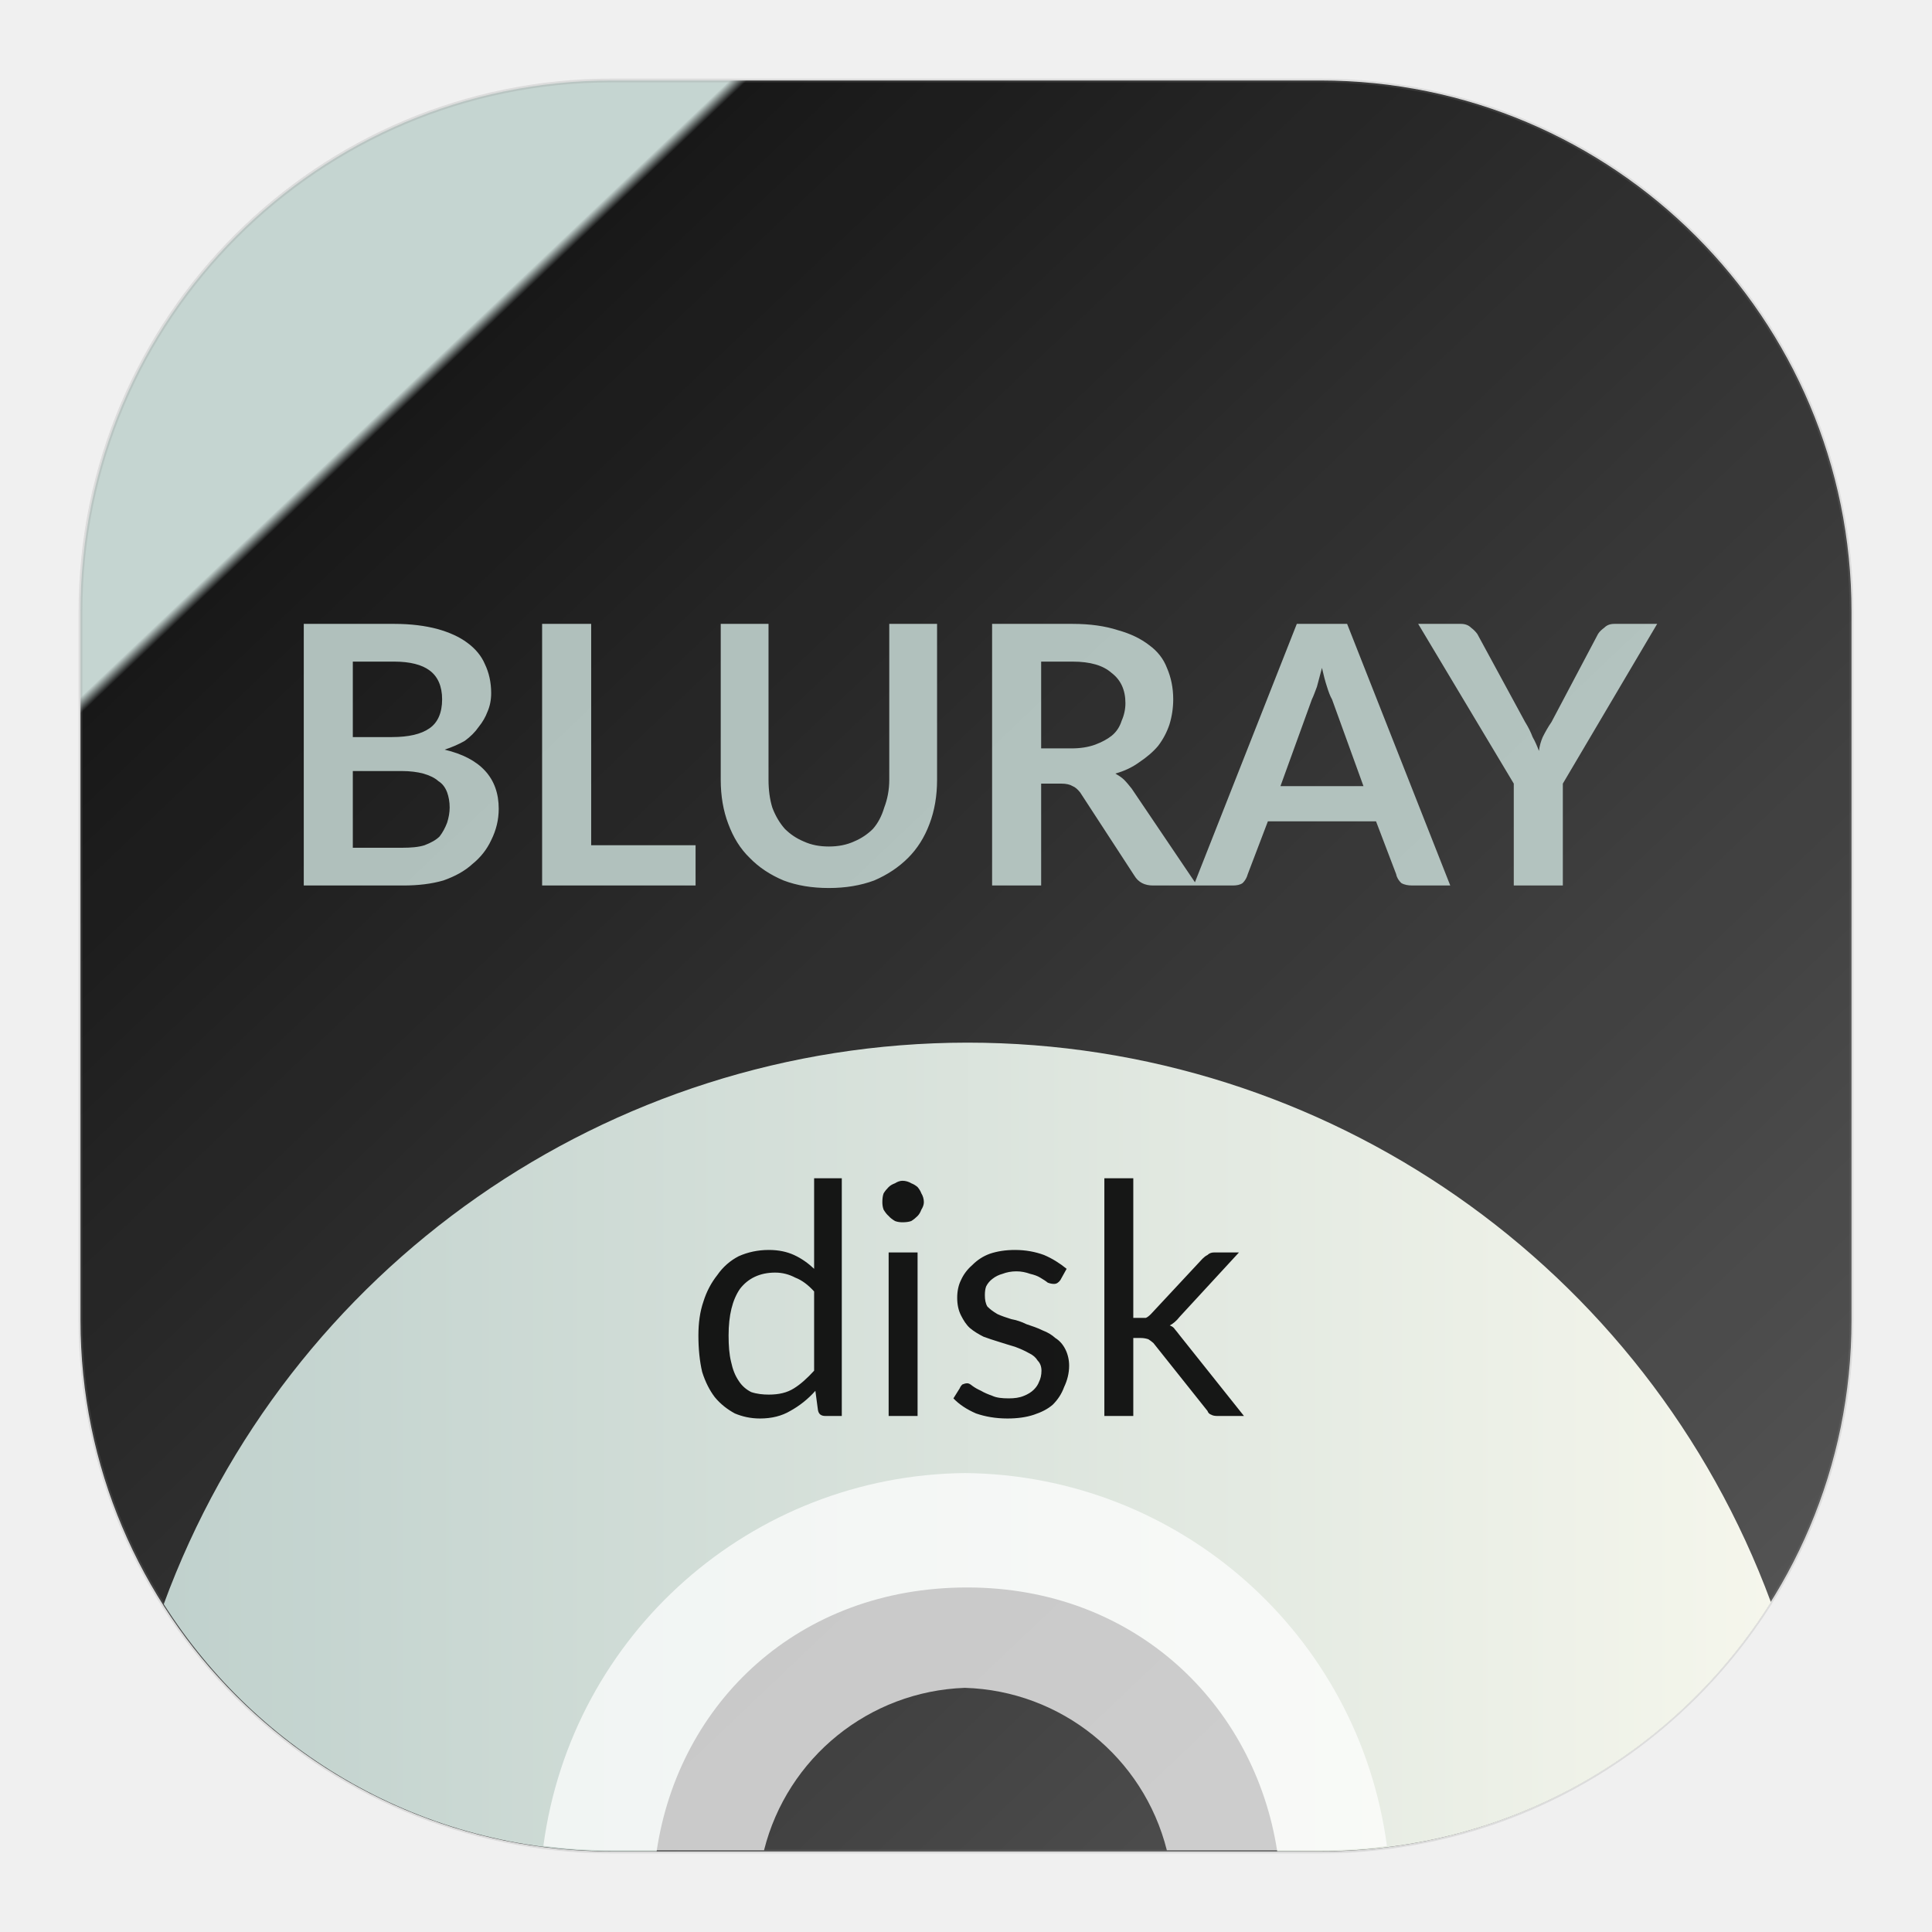
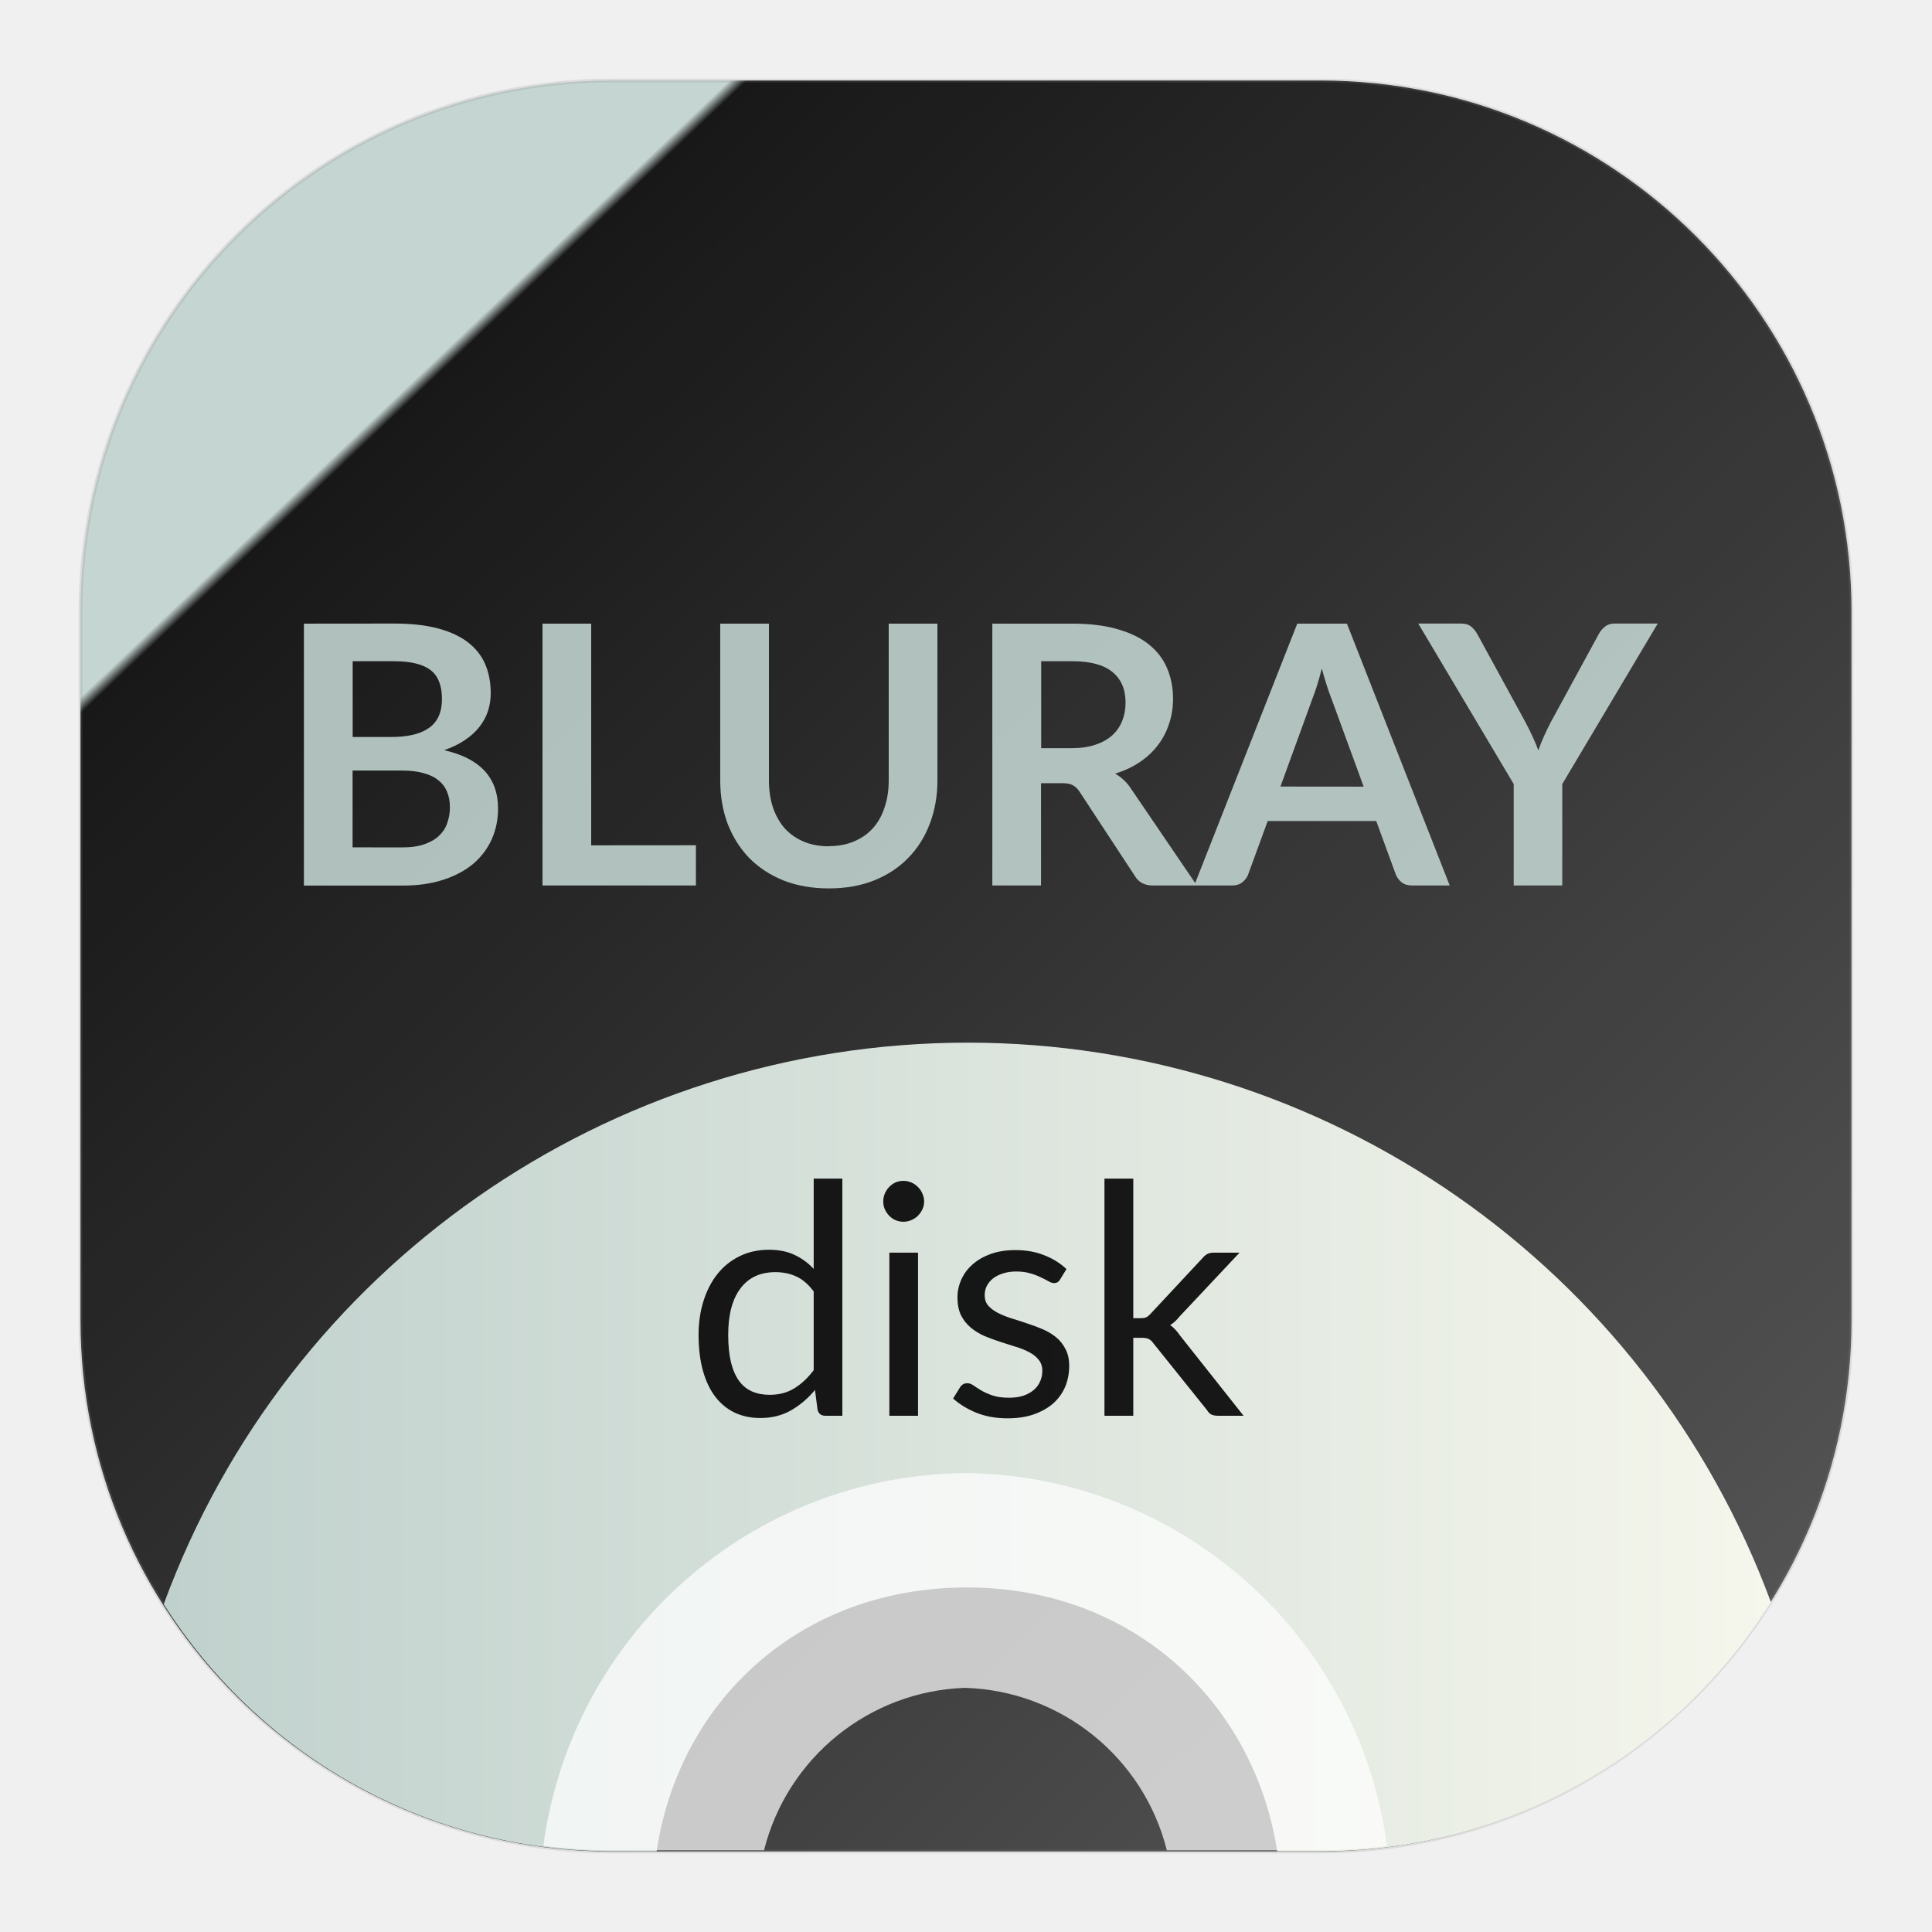
<svg xmlns="http://www.w3.org/2000/svg" viewBox="0 0 24 24" width="512" height="512" version="1.1">
  <defs>
    <linearGradient id="a" x1=".05" x2="1" y2="1" gradientTransform="scale(22)" gradientUnits="userSpaceOnUse">
      <stop stop-color="#c0d1cd" offset=".2" />
      <stop offset=".205" />
      <stop stop-color="#454545" offset="1" />
    </linearGradient>
    <linearGradient id="linearGradient9" x1="2.034" x2="21.999" y1="17.905" y2="17.905" gradientTransform="translate(0 .070278)" gradientUnits="userSpaceOnUse">
      <stop stop-color="#c0d1cd" offset="0" />
      <stop stop-color="#f5f6ec" offset="1" />
    </linearGradient>
  </defs>
  <rect x="1" y="1" width="22" height="22" rx="6.6" fill="url(#a)" opacity=".9" stroke="gray" stroke-opacity=".2" vector-effect="non-scaling-stroke" style="-inkscape-stroke:hairline" />
  <path d="m12.016 12.952a10.644 10.644 0 0 0-9.982 6.975c1.168 1.846 3.22 3.07 5.574 3.07h0.549c0.276-1.853 1.767-3.277 3.857-3.277 2.086 0 3.572 1.455 3.852 3.277h0.543c2.365 0 4.425-1.235 5.59-3.094a10.644 10.644 0 0 0-9.982-6.951z" fill="url(#linearGradient9)" style="-inkscape-stroke:hairline" />
  <path d="m11.986 18.299a5.338 5.338 0 0 0-5.236 4.631c0.277 0.035 0.557 0.055 0.844 0.055h1.897a2.67 2.67 0 0 1 2.492-2.018h0.004a2.67 2.67 0 0 1 2.508 2.018h1.9c0.283 0 0.561-0.019 0.834-0.053a5.338 5.338 0 0 0-5.242-4.633z" fill="#fff" opacity=".722" />
-   <text x="11.988" y="17.587" font-family="Lato" opacity=".9" stroke-width=".881" text-anchor="middle">
-     <tspan fill="#000000" font-size="4px">disk</tspan>
-   </text>
-   <text x="11.988" y="11" fill="#c0d1cd" font-family="Lato" font-size="10px" font-weight="bold" opacity=".9" stroke-width=".881" text-anchor="middle">
-     <tspan font-size="4.5px" stroke-width=".881">BLURAY</tspan>
-   </text>
+   <path d="m 10.108,16.043 q -0.1,-0.134 -0.216,-0.186 -0.116,-0.054 -0.26,-0.054 -0.282,0 -0.434,0.202 -0.152,0.202 -0.152,0.576 0,0.198 0.034,0.34 0.034,0.14 0.1,0.232 0.066,0.09 0.162,0.132 0.096,0.042 0.218,0.042 0.176,0 0.306,-0.08 0.132,-0.08 0.242,-0.226 z m 0.356,-1.402 v 2.946 h -0.212 q -0.076,0 -0.096,-0.074 l -0.032,-0.246 q -0.13,0.156 -0.296,0.252 -0.166,0.096 -0.384,0.096 -0.174,0 -0.316,-0.066 -0.142,-0.068 -0.242,-0.198 -0.1,-0.13 -0.154,-0.324 -0.054,-0.194 -0.054,-0.446 0,-0.224 0.06,-0.416 0.06,-0.194 0.172,-0.336 0.112,-0.142 0.274,-0.222 0.164,-0.082 0.368,-0.082 0.186,0 0.318,0.064 0.134,0.062 0.238,0.174 v -1.122 z m 0.94,0.92 v 2.026 h -0.356 v -2.026 z m 0.076,-0.636 q 0,0.052 -0.022,0.098 -0.02,0.044 -0.056,0.08 -0.034,0.034 -0.082,0.054 -0.046,0.02 -0.098,0.02 -0.052,0 -0.098,-0.02 -0.044,-0.02 -0.078,-0.054 -0.034,-0.036 -0.054,-0.08 -0.02,-0.046 -0.02,-0.098 0,-0.052 0.02,-0.098 0.02,-0.048 0.054,-0.082 0.034,-0.036 0.078,-0.056 0.046,-0.02 0.098,-0.02 0.052,0 0.098,0.02 0.048,0.02 0.082,0.056 0.036,0.034 0.056,0.082 0.022,0.046 0.022,0.098 z m 1.688,0.97 q -0.024,0.044 -0.074,0.044 -0.03,0 -0.068,-0.022 -0.038,-0.022 -0.094,-0.048 -0.054,-0.028 -0.13,-0.05 -0.076,-0.024 -0.18,-0.024 -0.09,0 -0.162,0.024 -0.072,0.022 -0.124,0.062 -0.05,0.04 -0.078,0.094 -0.026,0.052 -0.026,0.114 0,0.078 0.044,0.13 0.046,0.052 0.12,0.09 0.074,0.038 0.168,0.068 0.094,0.028 0.192,0.062 0.1,0.032 0.194,0.072 0.094,0.04 0.168,0.1 0.074,0.06 0.118,0.148 0.046,0.086 0.046,0.208 0,0.14 -0.05,0.26 -0.05,0.118 -0.148,0.206 -0.098,0.086 -0.24,0.136 -0.142,0.05 -0.328,0.05 -0.212,0 -0.384,-0.068 -0.172,-0.07 -0.292,-0.178 l 0.084,-0.136 q 0.016,-0.026 0.038,-0.04 0.022,-0.014 0.056,-0.014 0.036,0 0.076,0.028 0.04,0.028 0.096,0.062 0.058,0.034 0.14,0.062 0.082,0.028 0.204,0.028 0.104,0 0.182,-0.026 0.078,-0.028 0.13,-0.074 0.052,-0.046 0.076,-0.106 0.026,-0.06 0.026,-0.128 0,-0.084 -0.046,-0.138 -0.044,-0.056 -0.118,-0.094 -0.074,-0.04 -0.17,-0.068 -0.094,-0.03 -0.194,-0.062 -0.098,-0.032 -0.194,-0.072 -0.094,-0.042 -0.168,-0.104 -0.074,-0.062 -0.12,-0.152 -0.044,-0.092 -0.044,-0.222 0,-0.116 0.048,-0.222 0.048,-0.108 0.14,-0.188 0.092,-0.082 0.226,-0.13 0.134,-0.048 0.306,-0.048 0.2,0 0.358,0.064 0.16,0.062 0.276,0.172 z m 0.91,-1.254 v 1.734 h 0.092 q 0.04,0 0.066,-0.01 0.028,-0.012 0.058,-0.046 l 0.64,-0.686 q 0.028,-0.034 0.058,-0.052 0.032,-0.02 0.084,-0.02 h 0.322 l -0.746,0.794 q -0.054,0.068 -0.116,0.106 0.036,0.024 0.064,0.056 0.03,0.03 0.056,0.07 l 0.792,1 h -0.318 q -0.046,0 -0.08,-0.014 -0.032,-0.016 -0.056,-0.056 l -0.666,-0.83 q -0.03,-0.042 -0.06,-0.054 -0.028,-0.014 -0.088,-0.014 h -0.102 v 0.968 h -0.358 v -2.946 z" style="font-size:4px;font-family:Lato;text-anchor:middle;opacity:0.9;stroke-width:0.881" opacity=".9" aria-label="disk" />
+   <path d="m 4.993,10.527 q 0.169,0 0.283,-0.041 0.115,-0.041 0.182,-0.108 0.07,-0.068 0.099,-0.158 0.032,-0.09 0.032,-0.191 0,-0.106 -0.034,-0.189 -0.034,-0.086 -0.106,-0.144 -0.072,-0.061 -0.187,-0.092 -0.113,-0.032 -0.272,-0.032 h -0.61 v 0.954 z m -0.612,-2.313 V 9.155 h 0.481 q 0.31,0 0.468,-0.113 0.16,-0.113 0.16,-0.358 0,-0.254 -0.144,-0.362 -0.144,-0.108 -0.45,-0.108 z m 0.515,-0.468 q 0.32,0 0.547,0.061 0.227,0.061 0.371,0.173 0.146,0.113 0.214,0.272 0.068,0.16 0.068,0.36 0,0.115 -0.034,0.221 -0.034,0.103 -0.106,0.196 -0.07,0.09 -0.18,0.164 -0.108,0.074 -0.259,0.126 0.67,0.151 0.67,0.725 0,0.207 -0.079,0.383 -0.079,0.175 -0.23,0.304 -0.151,0.126 -0.371,0.198 -0.221,0.072 -0.504,0.072 h -1.228 V 7.747 Z m 3.749,2.754 V 11 h -1.906 V 7.747 h 0.605 v 2.754 z m 1.652,0.011 q 0.175,0 0.313,-0.059 0.14,-0.059 0.234,-0.164 0.095,-0.106 0.144,-0.257 0.052,-0.151 0.052,-0.338 V 7.747 h 0.605 V 9.695 q 0,0.29 -0.095,0.538 -0.092,0.245 -0.268,0.425 -0.173,0.178 -0.423,0.279 -0.25,0.099 -0.562,0.099 -0.315,0 -0.565,-0.099 -0.25,-0.101 -0.425,-0.279 -0.173,-0.18 -0.268,-0.425 -0.092,-0.247 -0.092,-0.538 V 7.747 h 0.605 v 1.946 q 0,0.187 0.05,0.338 0.052,0.151 0.146,0.259 0.097,0.106 0.234,0.164 0.14,0.059 0.315,0.059 z M 13.311,9.294 q 0.171,0 0.297,-0.043 0.128,-0.043 0.209,-0.117 0.083,-0.076 0.124,-0.18 0.041,-0.103 0.041,-0.227 0,-0.247 -0.164,-0.38 -0.162,-0.133 -0.497,-0.133 h -0.387 v 1.08 z m 1.557,1.706 h -0.547 q -0.155,0 -0.225,-0.121 l -0.684,-1.042 q -0.038,-0.059 -0.086,-0.083 -0.045,-0.025 -0.135,-0.025 h -0.259 V 11 h -0.605 V 7.747 h 0.992 q 0.331,0 0.567,0.07 0.238,0.068 0.389,0.191 0.153,0.124 0.225,0.297 0.072,0.171 0.072,0.378 0,0.164 -0.05,0.31 -0.047,0.146 -0.14,0.266 -0.09,0.119 -0.225,0.209 -0.133,0.09 -0.304,0.142 0.059,0.034 0.108,0.081 0.05,0.045 0.09,0.108 z m 2.072,-1.228 -0.396,-1.082 q -0.029,-0.072 -0.061,-0.171 -0.032,-0.099 -0.063,-0.214 -0.029,0.115 -0.061,0.216 -0.032,0.099 -0.061,0.173 L 15.906,9.771 Z M 18.009,11 h -0.468 q -0.079,0 -0.128,-0.038 -0.05,-0.041 -0.074,-0.099 l -0.243,-0.664 h -1.348 l -0.243,0.664 q -0.018,0.052 -0.07,0.095 Q 15.384,11 15.307,11 h -0.472 l 1.28,-3.253 h 0.617 z M 19.407,9.74 V 11 h -0.603 V 9.74 l -1.186,-1.994 h 0.533 q 0.079,0 0.124,0.038 0.047,0.038 0.079,0.097 l 0.594,1.087 q 0.052,0.097 0.09,0.182 0.041,0.086 0.072,0.171 0.029,-0.086 0.068,-0.171 0.038,-0.086 0.088,-0.182 l 0.592,-1.087 q 0.025,-0.05 0.074,-0.092 0.05,-0.043 0.126,-0.043 h 0.535 z" style="font-weight:bold;font-size:4.5px;font-family:Lato;text-anchor:middle;opacity:0.9;fill:#c0d1cd;stroke-width:0.881" fill="#c0d1cd" opacity=".9" aria-label="BLURAY" />
</svg>
